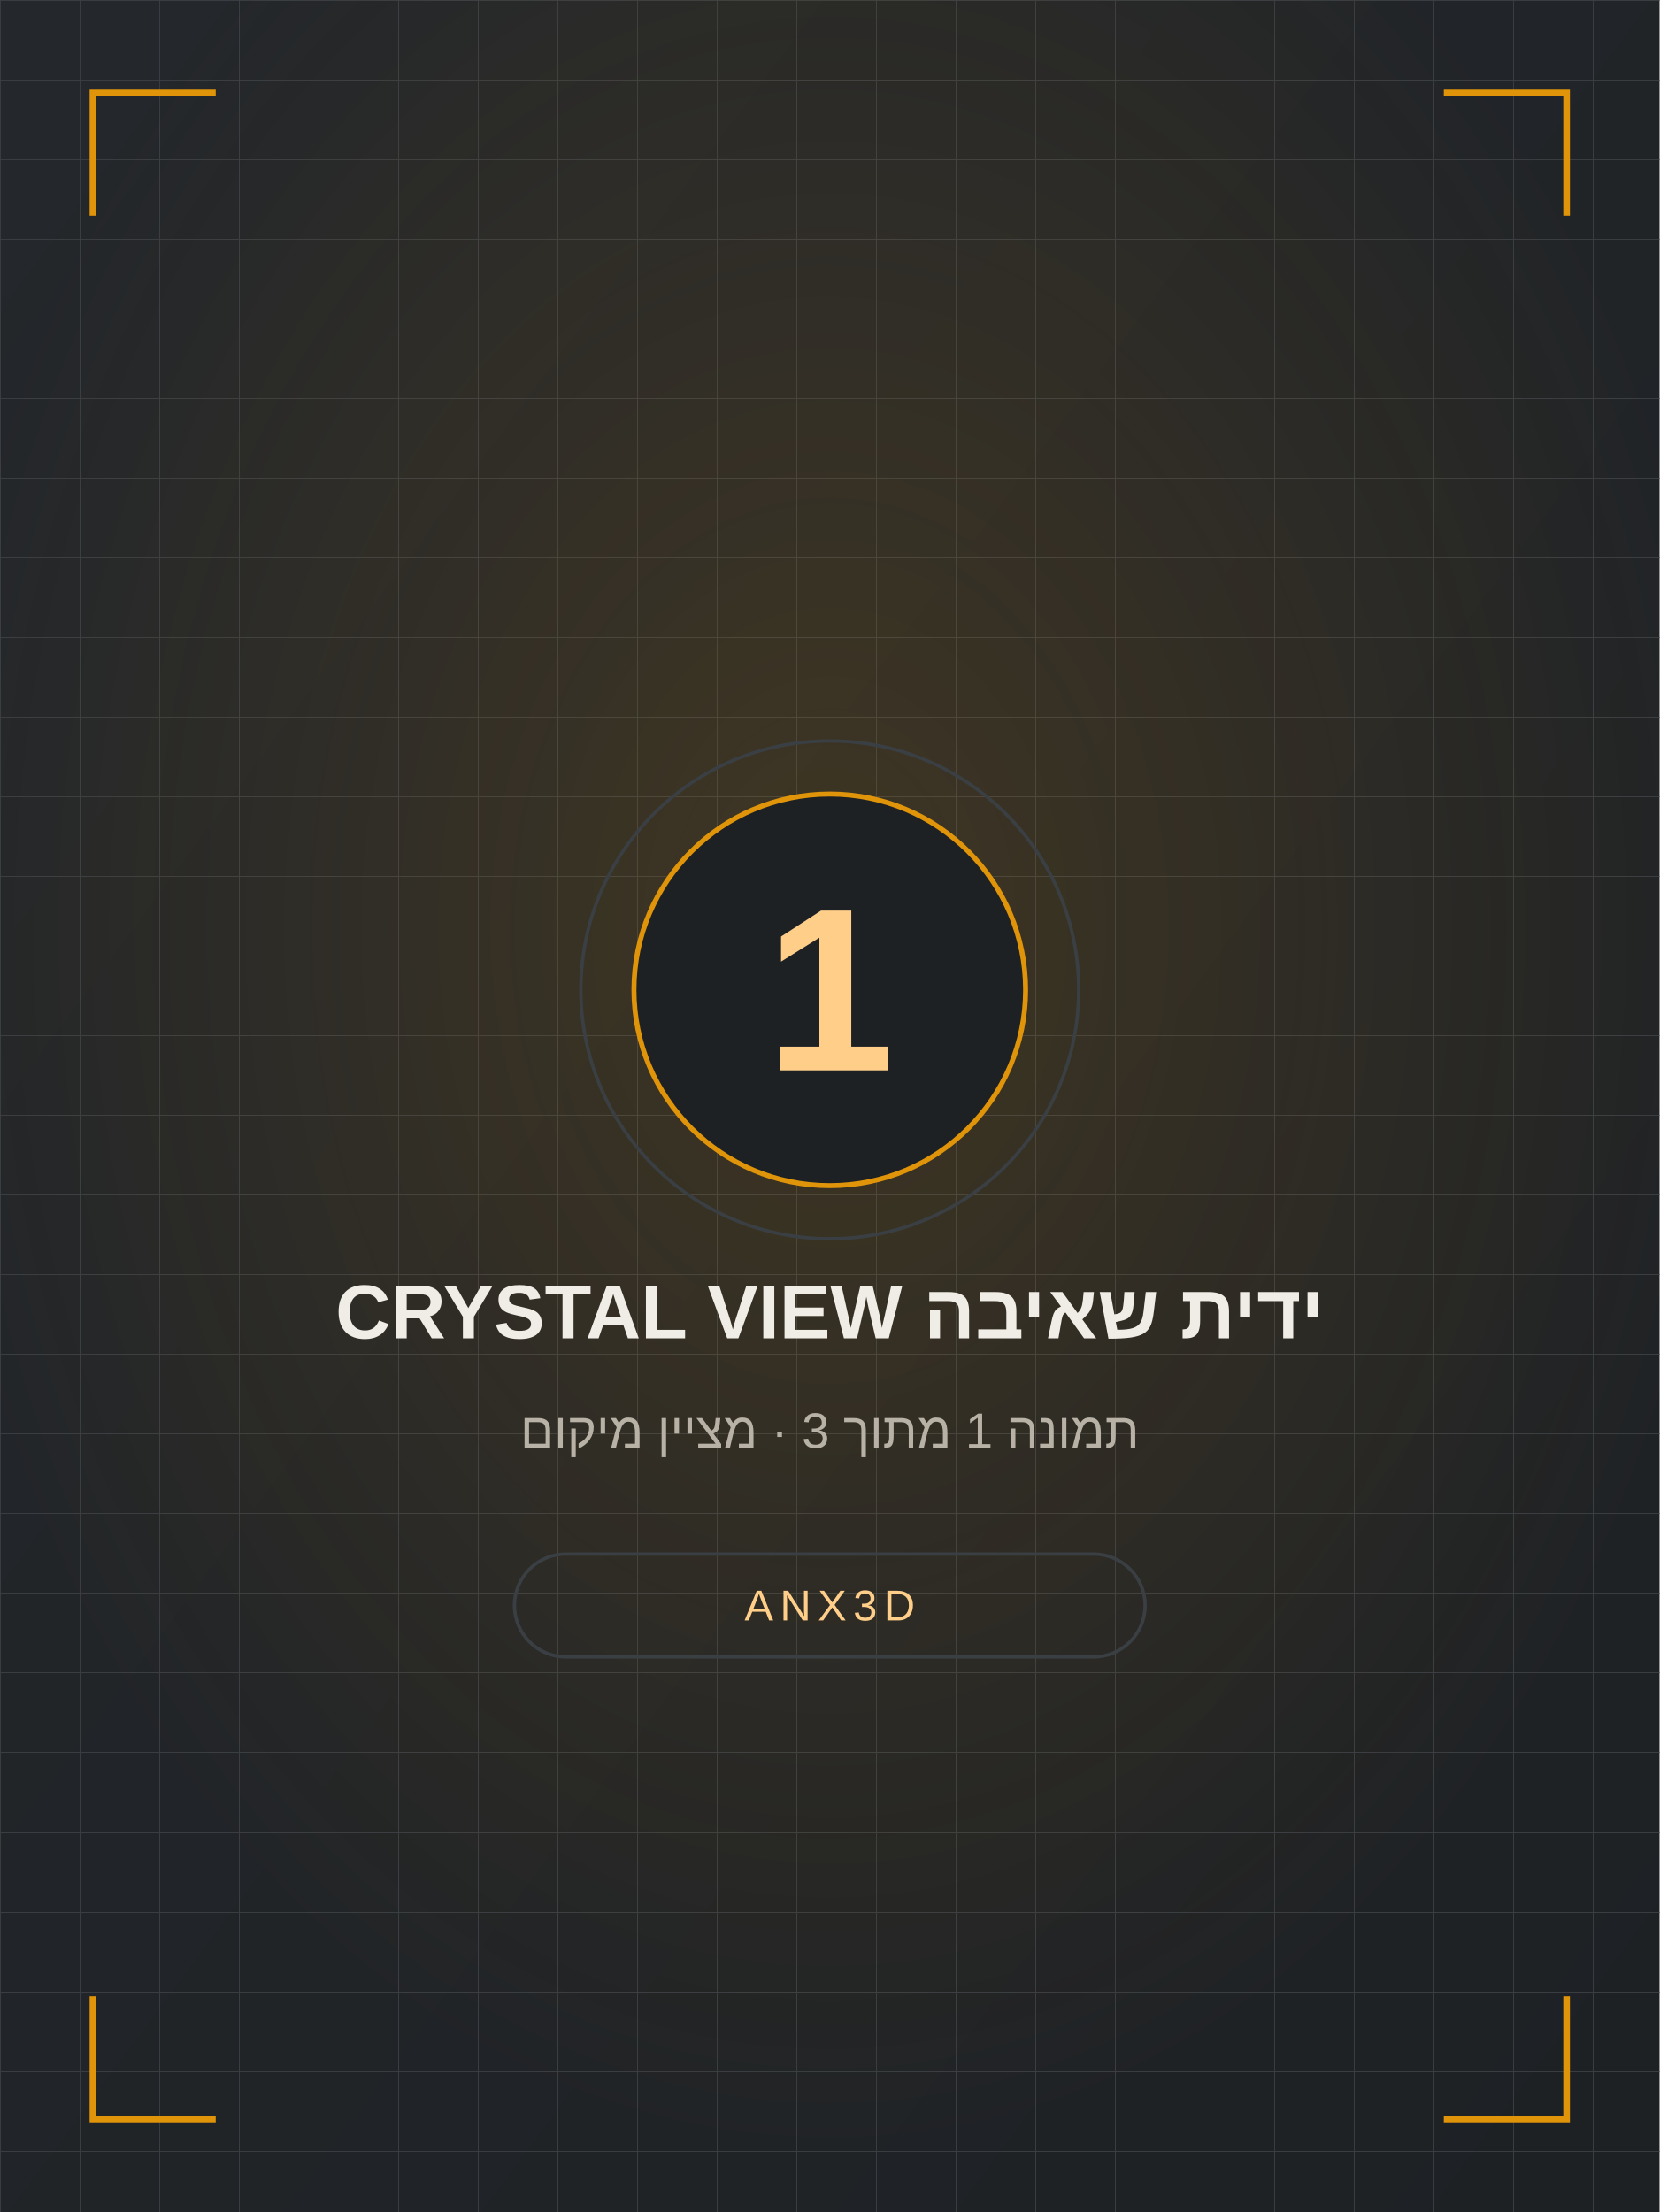
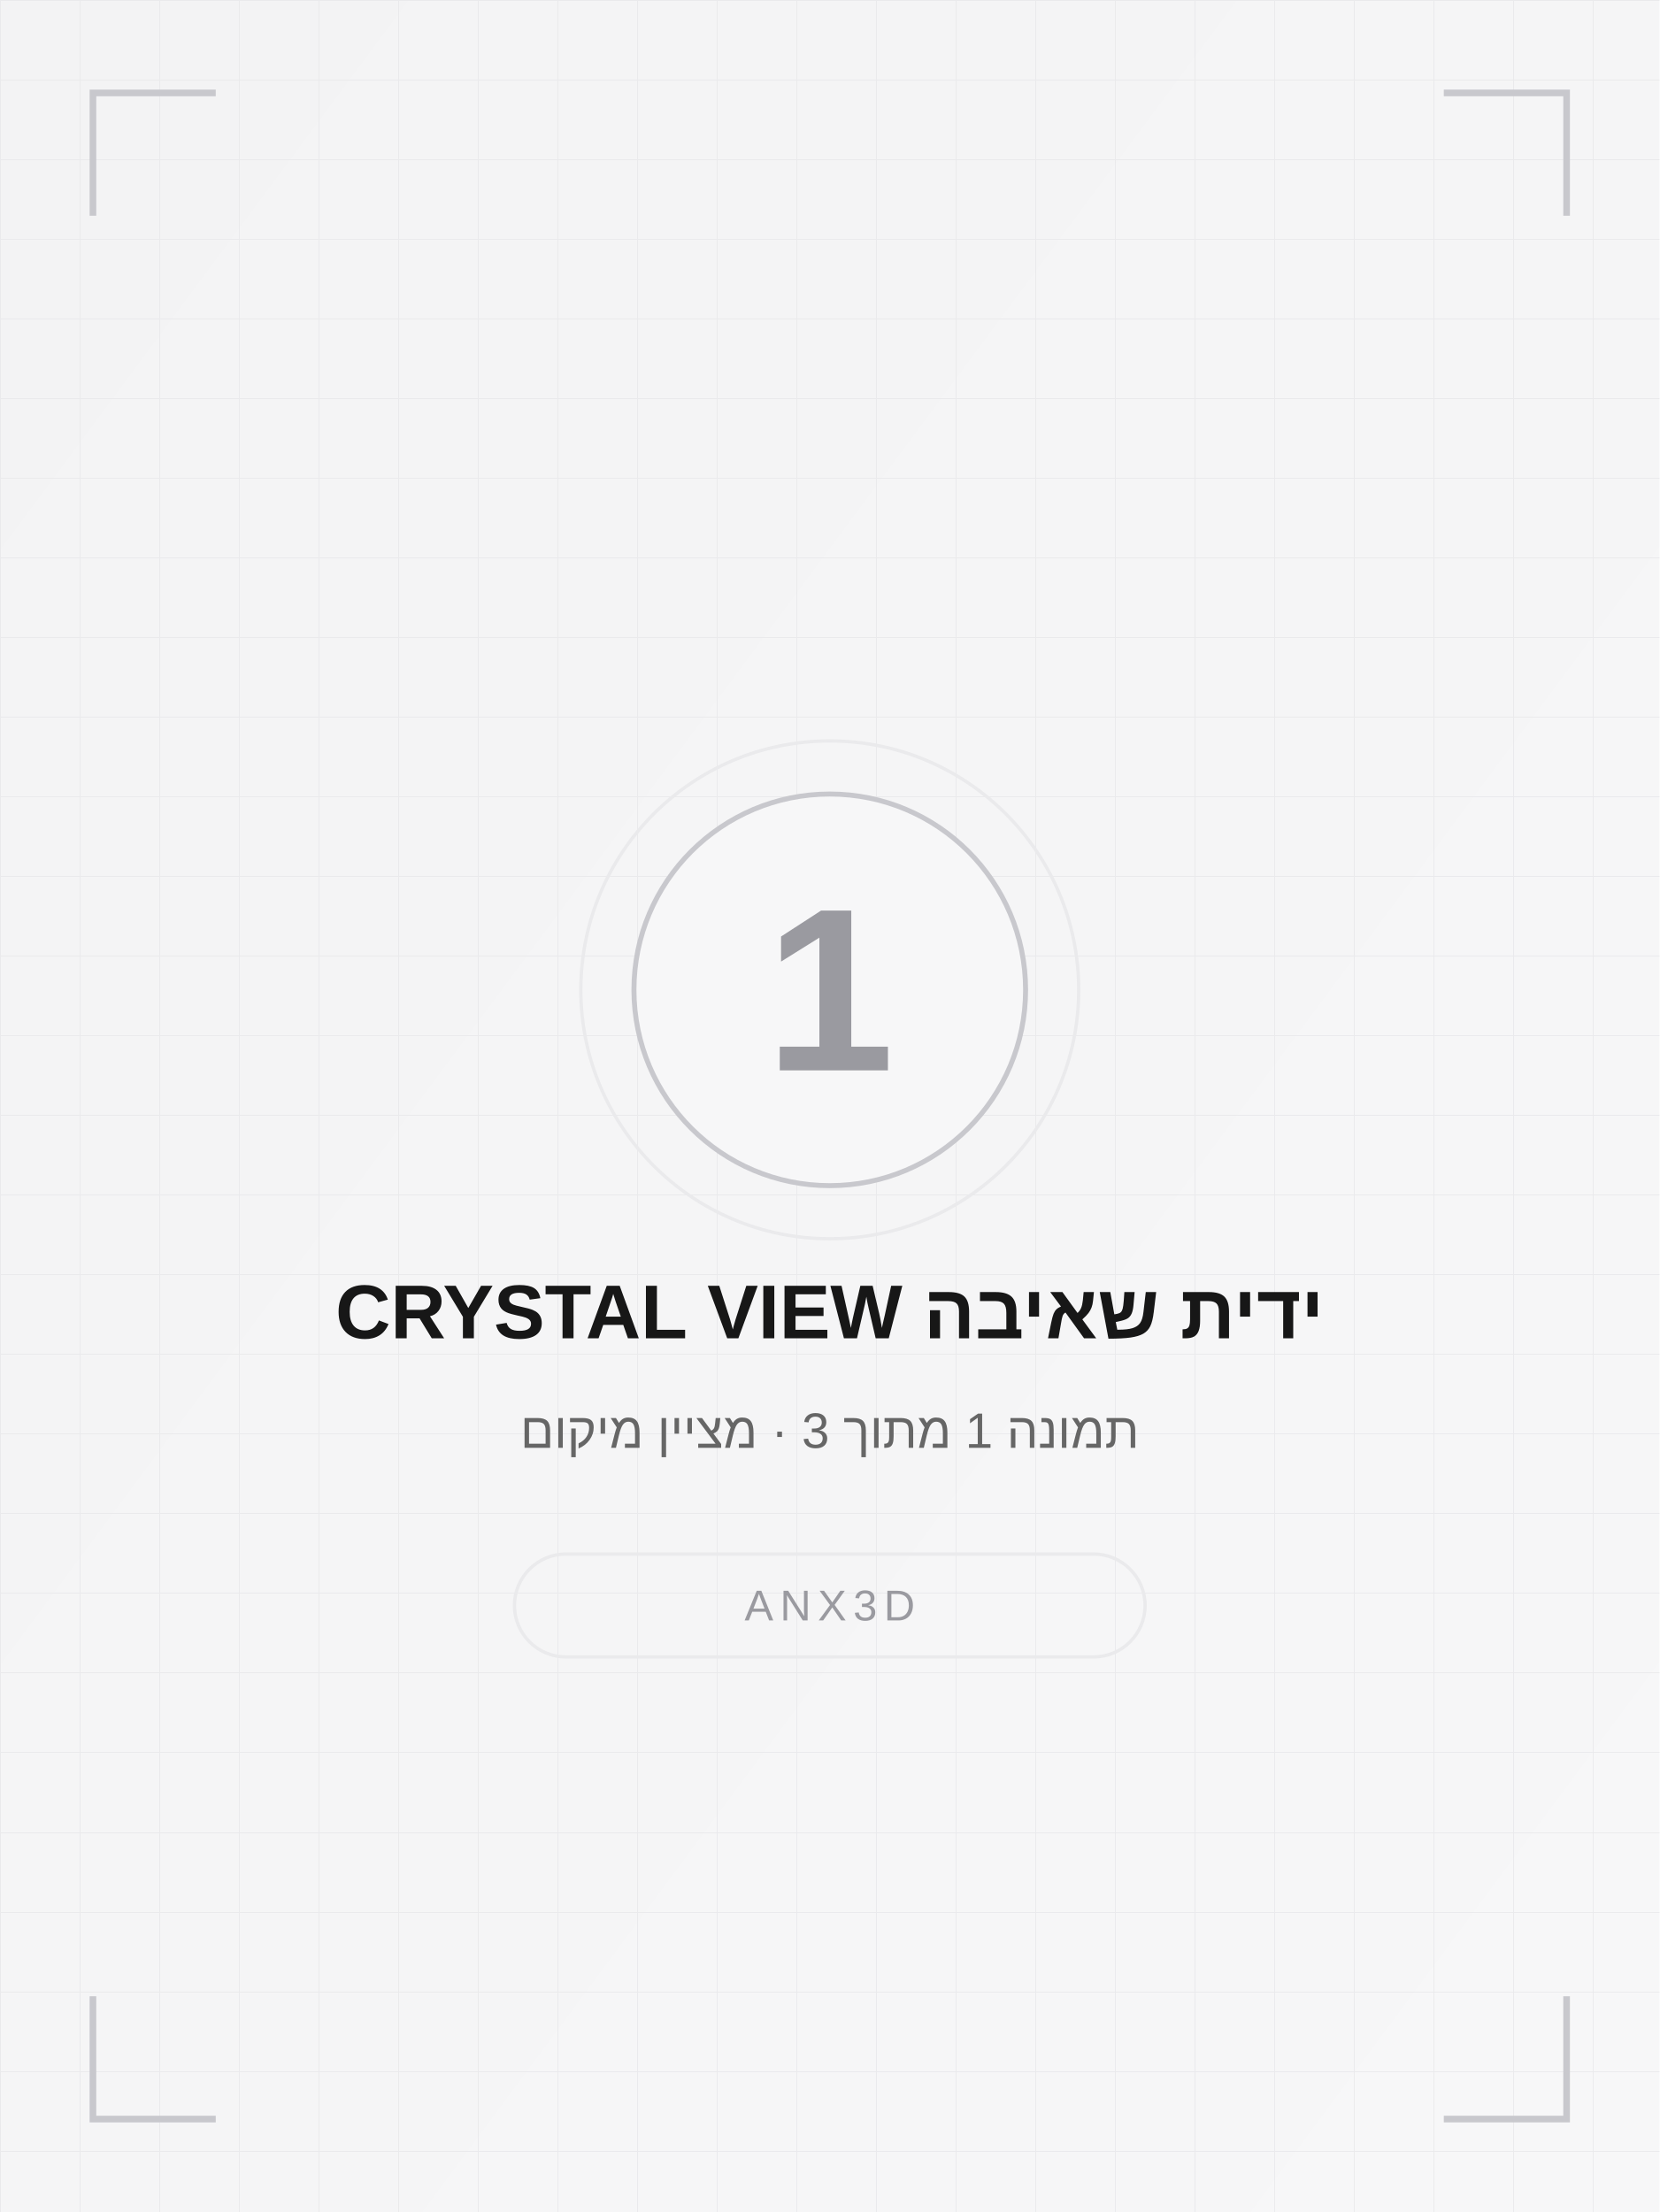
<svg xmlns="http://www.w3.org/2000/svg" width="1000" height="1333" viewBox="0 0 1000 1333" role="img" aria-label="ידית שאיבה CRYSTAL VIEW — תמונה 1 מתוך 3 (מציין מיקום)">
  <defs>
    <linearGradient id="bg" x1="0" y1="0" x2="1" y2="1">
-       <stop offset="0%" stop-color="#24272b" />
-       <stop offset="100%" stop-color="#1e2124" />
+       <stop offset="0%" stop-color="#f3f3f4" />
+       <stop offset="100%" stop-color="#f7f7f8" />
    </linearGradient>
    <pattern id="grid" width="48" height="48" patternUnits="userSpaceOnUse">
-       <path d="M48 0H0V48" fill="none" stroke="#3a3f44" stroke-width="1" />
+       <path d="M48 0H0V48" fill="none" stroke="#eaeaec" stroke-width="1" />
    </pattern>
    <radialGradient id="glow" cx="50%" cy="42%" r="55%">
-       <stop offset="0%" stop-color="#e0940a" stop-opacity="0.16" />
-       <stop offset="100%" stop-color="#e0940a" stop-opacity="0" />
+       <stop offset="0%" stop-color="#c8c8cd" stop-opacity="0" />
+       <stop offset="100%" stop-color="#c8c8cd" stop-opacity="0" />
    </radialGradient>
  </defs>
  <rect width="1000" height="1333" fill="url(#bg)" />
  <rect width="1000" height="1333" fill="url(#grid)" />
  <rect width="1000" height="1333" fill="url(#glow)" />
-   <path d="M56 128V56h72" fill="none" stroke="#e0940a" stroke-width="4" stroke-linecap="square" />
-   <path d="M872 56h72v72" fill="none" stroke="#e0940a" stroke-width="4" stroke-linecap="square" />
-   <path d="M944 1205v72h-72" fill="none" stroke="#e0940a" stroke-width="4" stroke-linecap="square" />
-   <path d="M128 1277H56v-72" fill="none" stroke="#e0940a" stroke-width="4" stroke-linecap="square" />
-   <circle cx="500" cy="596.5" r="150" fill="none" stroke="#3a3f44" stroke-width="2" />
-   <circle cx="500" cy="596.5" r="118" fill="#1e2124" stroke="#e0940a" stroke-width="3" />
-   <text x="500" y="596.5" text-anchor="middle" dominant-baseline="central" font-family="Heebo, Arial, sans-serif" font-size="140" font-weight="700" fill="#ffcf8a">1</text>
-   <text x="500" y="806.5" text-anchor="middle" direction="rtl" font-family="Heebo, Arial, sans-serif" font-size="46" font-weight="700" fill="#f0ede6">ידית שאיבה CRYSTAL VIEW</text>
-   <text x="500" y="872.5" text-anchor="middle" direction="rtl" font-family="Heebo, Arial, sans-serif" font-size="30" fill="#b8b2a6">תמונה 1 מתוך 3 · מציין מיקום</text>
-   <rect x="310" y="936.5" width="380" height="62" rx="31" fill="none" stroke="#3a3f44" stroke-width="2" />
-   <text x="500" y="967.5" text-anchor="middle" dominant-baseline="central" font-family="Heebo, Arial, sans-serif" font-size="26" letter-spacing="4" fill="#ffcf8a">ANX3D</text>
+   <path d="M56 128V56h72" fill="none" stroke="#c8c8cd" stroke-width="4" stroke-linecap="square" />
+   <path d="M872 56h72v72" fill="none" stroke="#c8c8cd" stroke-width="4" stroke-linecap="square" />
+   <path d="M944 1205v72h-72" fill="none" stroke="#c8c8cd" stroke-width="4" stroke-linecap="square" />
+   <path d="M128 1277H56v-72" fill="none" stroke="#c8c8cd" stroke-width="4" stroke-linecap="square" />
+   <circle cx="500" cy="596.5" r="150" fill="none" stroke="#eaeaec" stroke-width="2" />
+   <circle cx="500" cy="596.5" r="118" fill="#f7f7f8" stroke="#c8c8cd" stroke-width="3" />
+   <text x="500" y="596.5" text-anchor="middle" dominant-baseline="central" font-family="Heebo, Arial, sans-serif" font-size="140" font-weight="700" fill="#9a9aa0">1</text>
+   <text x="500" y="806.5" text-anchor="middle" direction="rtl" font-family="Heebo, Arial, sans-serif" font-size="46" font-weight="700" fill="#171717">ידית שאיבה CRYSTAL VIEW</text>
+   <text x="500" y="872.5" text-anchor="middle" direction="rtl" font-family="Heebo, Arial, sans-serif" font-size="30" fill="#666666">תמונה 1 מתוך 3 · מציין מיקום</text>
+   <rect x="310" y="936.5" width="380" height="62" rx="31" fill="none" stroke="#eaeaec" stroke-width="2" />
+   <text x="500" y="967.5" text-anchor="middle" dominant-baseline="central" font-family="Heebo, Arial, sans-serif" font-size="26" letter-spacing="4" fill="#9a9aa0">ANX3D</text>
</svg>
